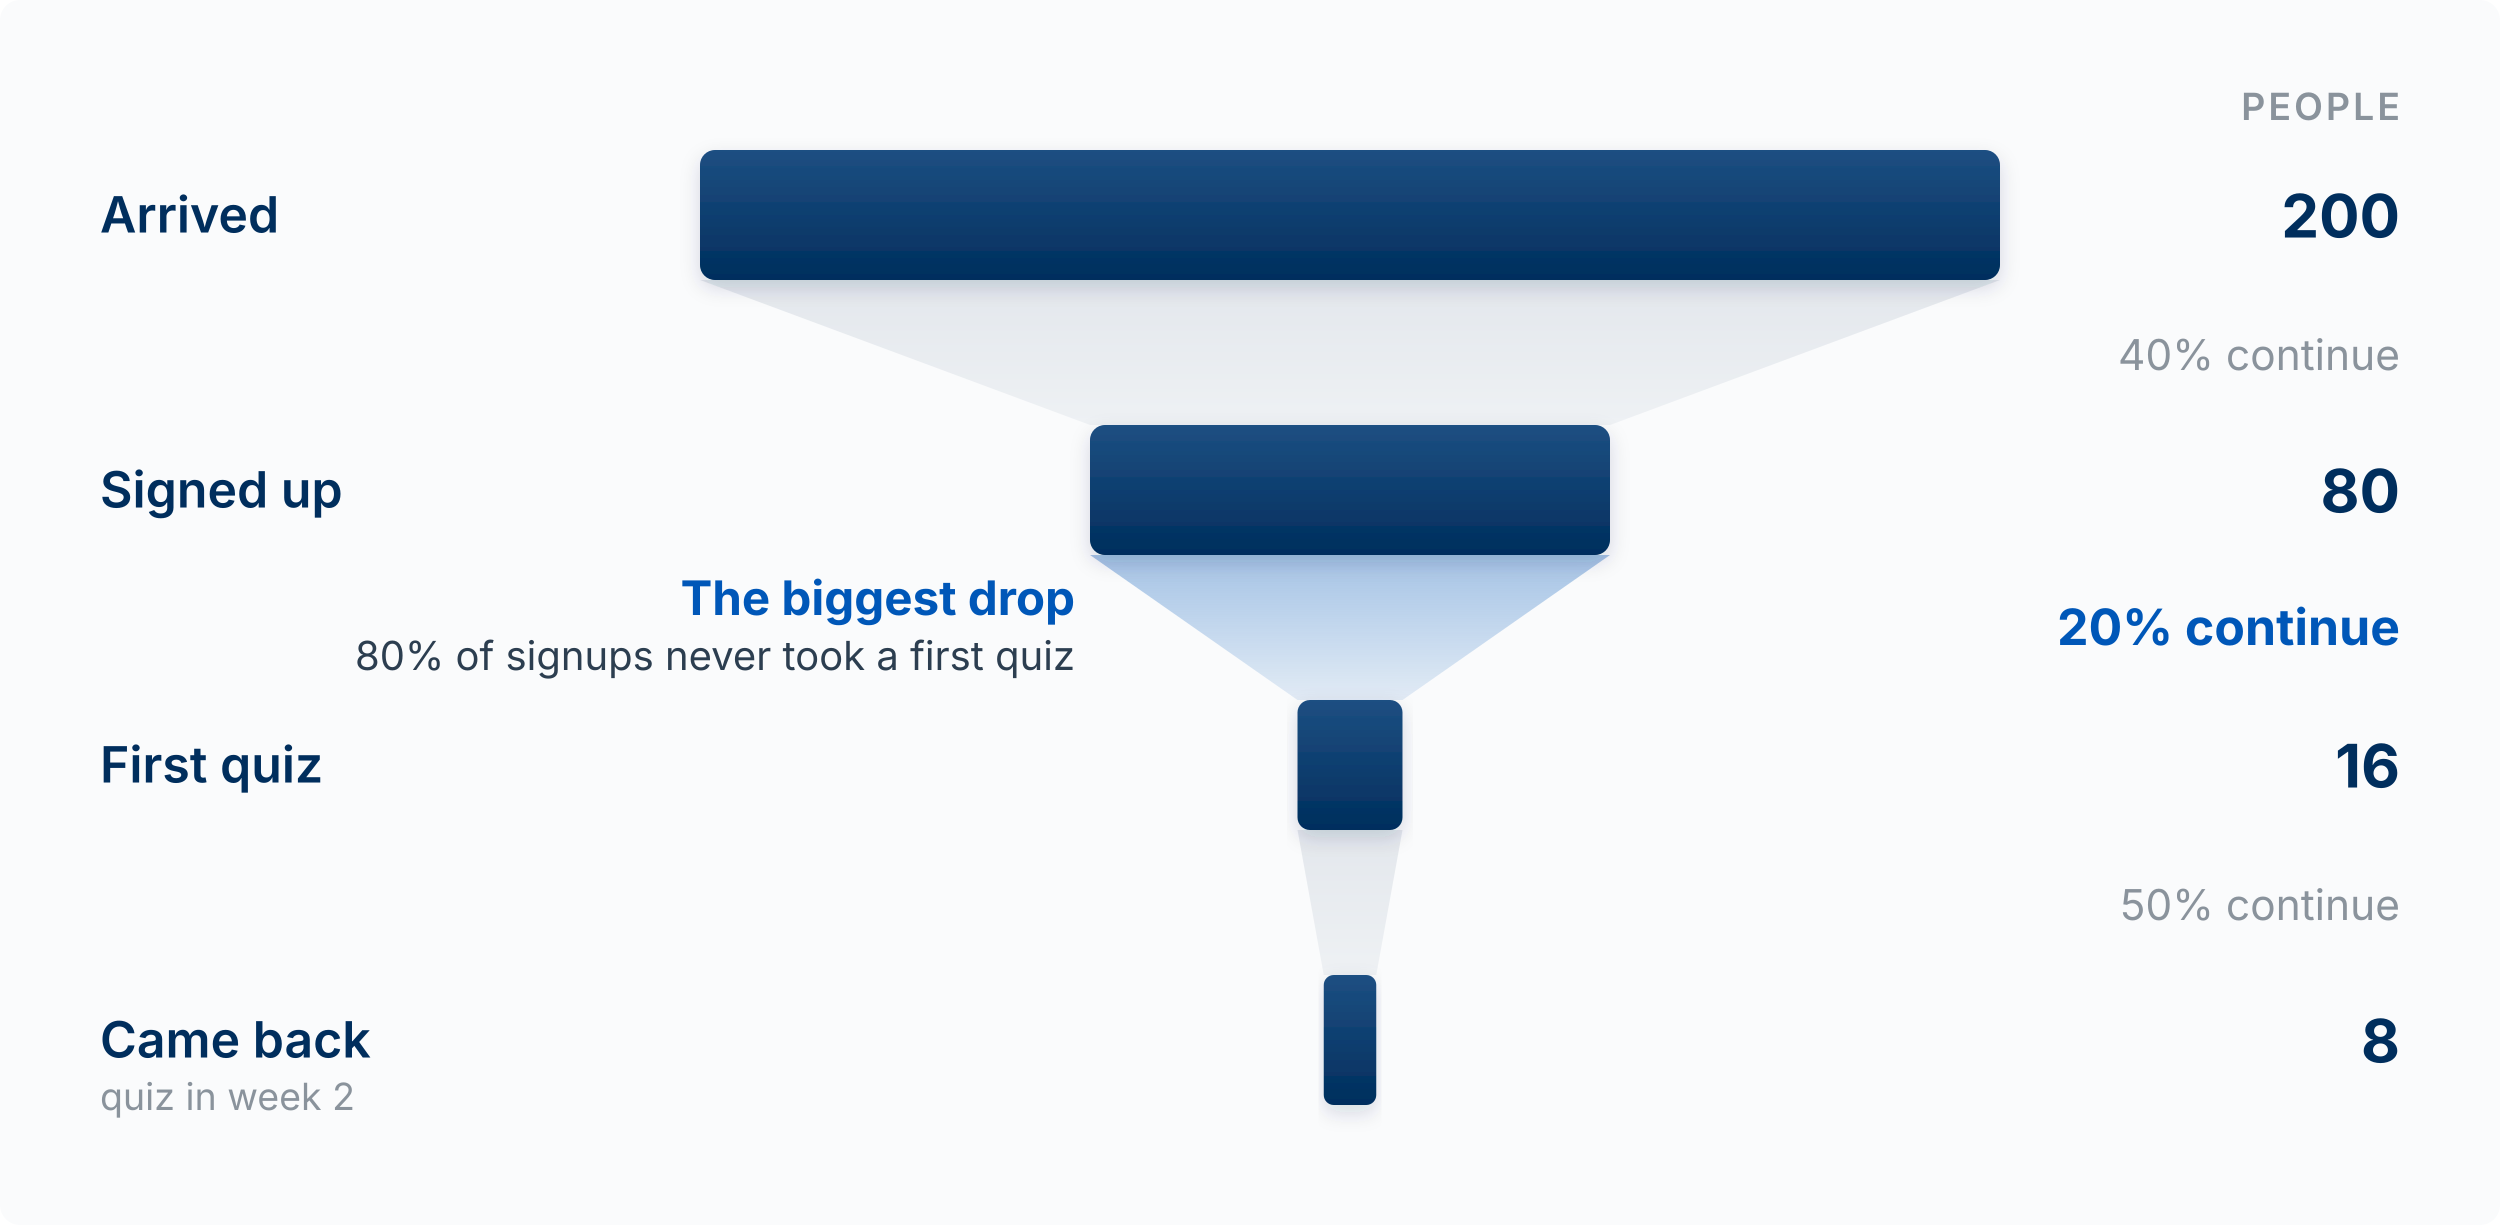
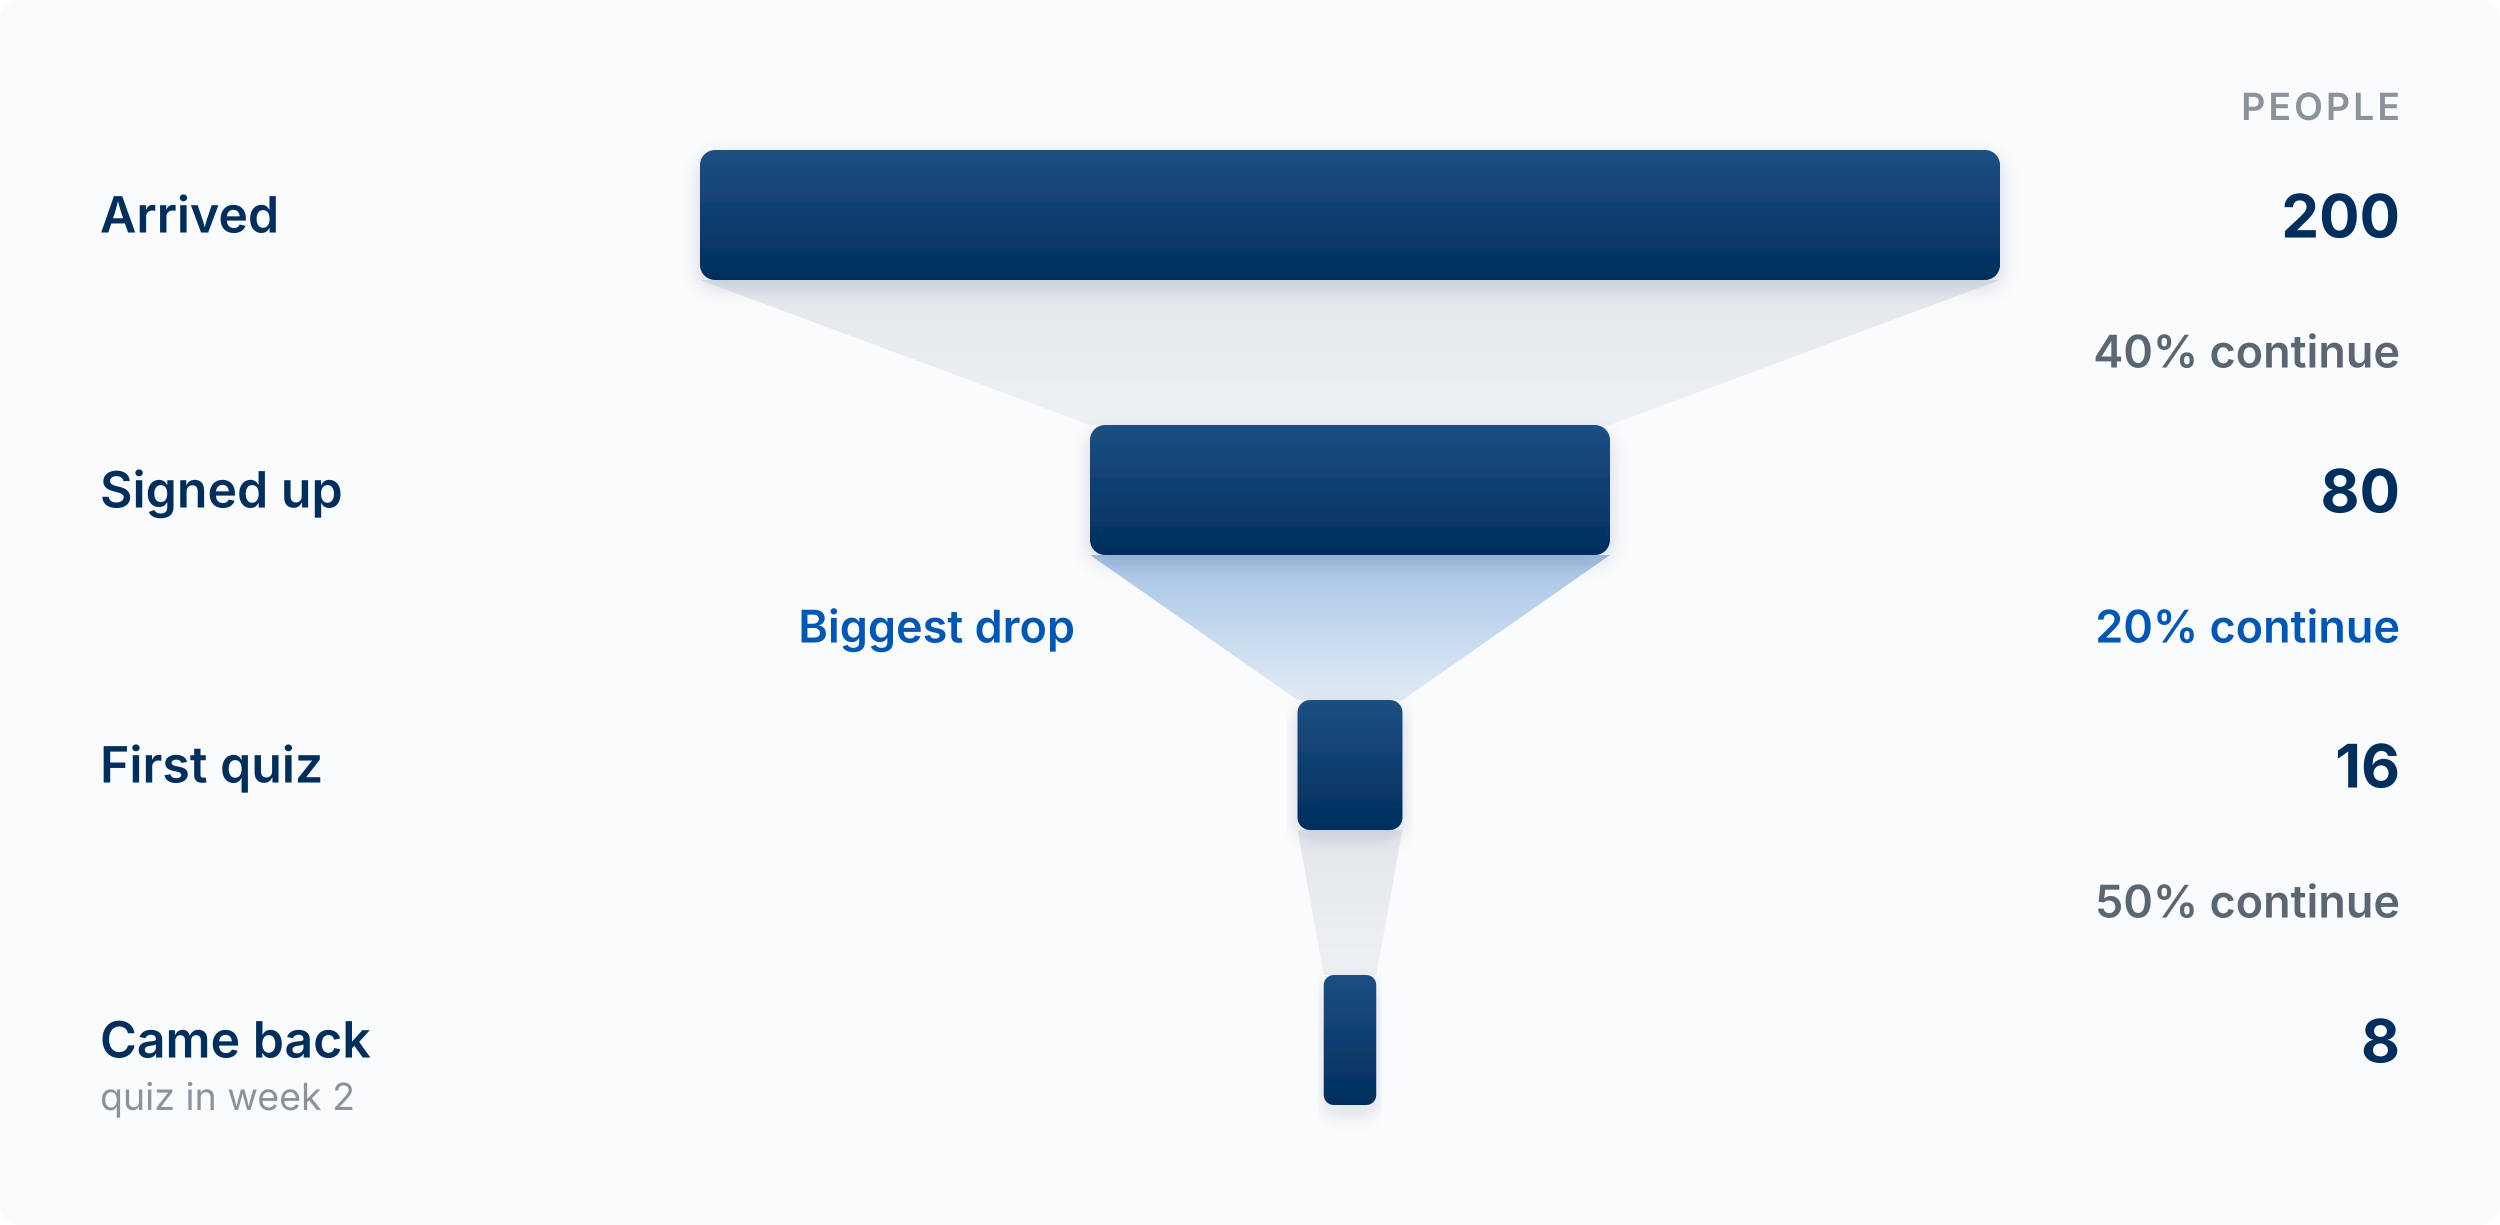
<svg xmlns="http://www.w3.org/2000/svg" viewBox="0 0 1000 490" role="img" font-family="Inter, 'Helvetica Neue', Helvetica, Arial, sans-serif">
  <defs>
    <linearGradient id="bar" x1="0" y1="0" x2="0" y2="1">
      <stop offset="0%" stop-color="#1D4F82" />
      <stop offset="100%" stop-color="#002E5D" />
    </linearGradient>
    <linearGradient id="flow" x1="0" y1="0" x2="0" y2="1">
      <stop offset="0%" stop-color="#E3E7EC" />
      <stop offset="100%" stop-color="#EEF1F4" />
    </linearGradient>
    <linearGradient id="leak" x1="0" y1="0" x2="0" y2="1">
      <stop offset="0%" stop-color="#0057B8" stop-opacity="0.34" />
      <stop offset="100%" stop-color="#0057B8" stop-opacity="0.10" />
    </linearGradient>
    <filter id="sh" x="-10%" y="-30%" width="120%" height="170%">
      <feDropShadow dx="0" dy="3" stdDeviation="4" flood-color="#0A2E4D" flood-opacity="0.15" />
    </filter>
  </defs>
  <rect x="0" y="0" width="1000" height="490" rx="8" fill="#FAFBFC" />
  <g transform="translate(0,-70)">
    <text x="960" y="118" text-anchor="end" font-size="15" font-weight="600" letter-spacing="1.2" fill="#8A939C">PEOPLE</text>
    <polygon points="280,182 800,182 644,240 436,240" fill="url(#flow)" />
    <polygon points="436,292 644,292 561,350 519,350" fill="url(#leak)" />
    <polygon points="519,402 561,402 550.5,460 529.5,460" fill="url(#flow)" />
    <rect x="280" y="130" width="520" height="52" rx="6" fill="url(#bar)" filter="url(#sh)" />
    <rect x="436" y="240" width="208" height="52" rx="6" fill="url(#bar)" filter="url(#sh)" />
    <rect x="519" y="350" width="42" height="52" rx="5" fill="url(#bar)" filter="url(#sh)" />
    <rect x="529.5" y="460" width="21" height="52" rx="4" fill="url(#bar)" filter="url(#sh)" />
    <g font-size="20" font-weight="600" fill="#002E5D">
      <text x="40" y="163">Arrived</text>
      <text x="40" y="273">Signed up</text>
      <text x="40" y="383">First quiz</text>
      <text x="40" y="493">Came back</text>
    </g>
    <text x="40" y="514" font-size="15" fill="#8A939C">quiz in week 2</text>
    <g font-size="24" font-weight="700" fill="#002E5D" text-anchor="end">
      <text x="960" y="165">200</text>
      <text x="960" y="275">80</text>
      <text x="960" y="385">16</text>
      <text x="960" y="495">8</text>
    </g>
-     <text x="960" y="218" text-anchor="end" font-size="17" fill="#8A939C">40% continue</text>
-     <text x="960" y="438" text-anchor="end" font-size="17" fill="#8A939C">50% continue</text>
-     <text x="960" y="328" text-anchor="end" font-size="20" font-weight="700" fill="#0057B8">20% continue</text>
-     <text x="430" y="316" text-anchor="end" font-size="19" font-weight="700" fill="#0057B8">The biggest drop</text>
-     <text x="430" y="338" text-anchor="end" font-size="16" fill="#2C3E50">80% of signups never took a first quiz</text>
+     <g font-size="18" font-weight="600" text-anchor="end">
+       <text x="960" y="217" fill="#5A6672">40% continue</text>
+       <text x="960" y="327" fill="#0057B8">20% continue</text>
+       <text x="960" y="437" fill="#5A6672">50% continue</text>
+     </g>
+     <text x="430" y="327" text-anchor="end" font-size="18" font-weight="600" fill="#0057B8">Biggest drop</text>
  </g>
</svg>
